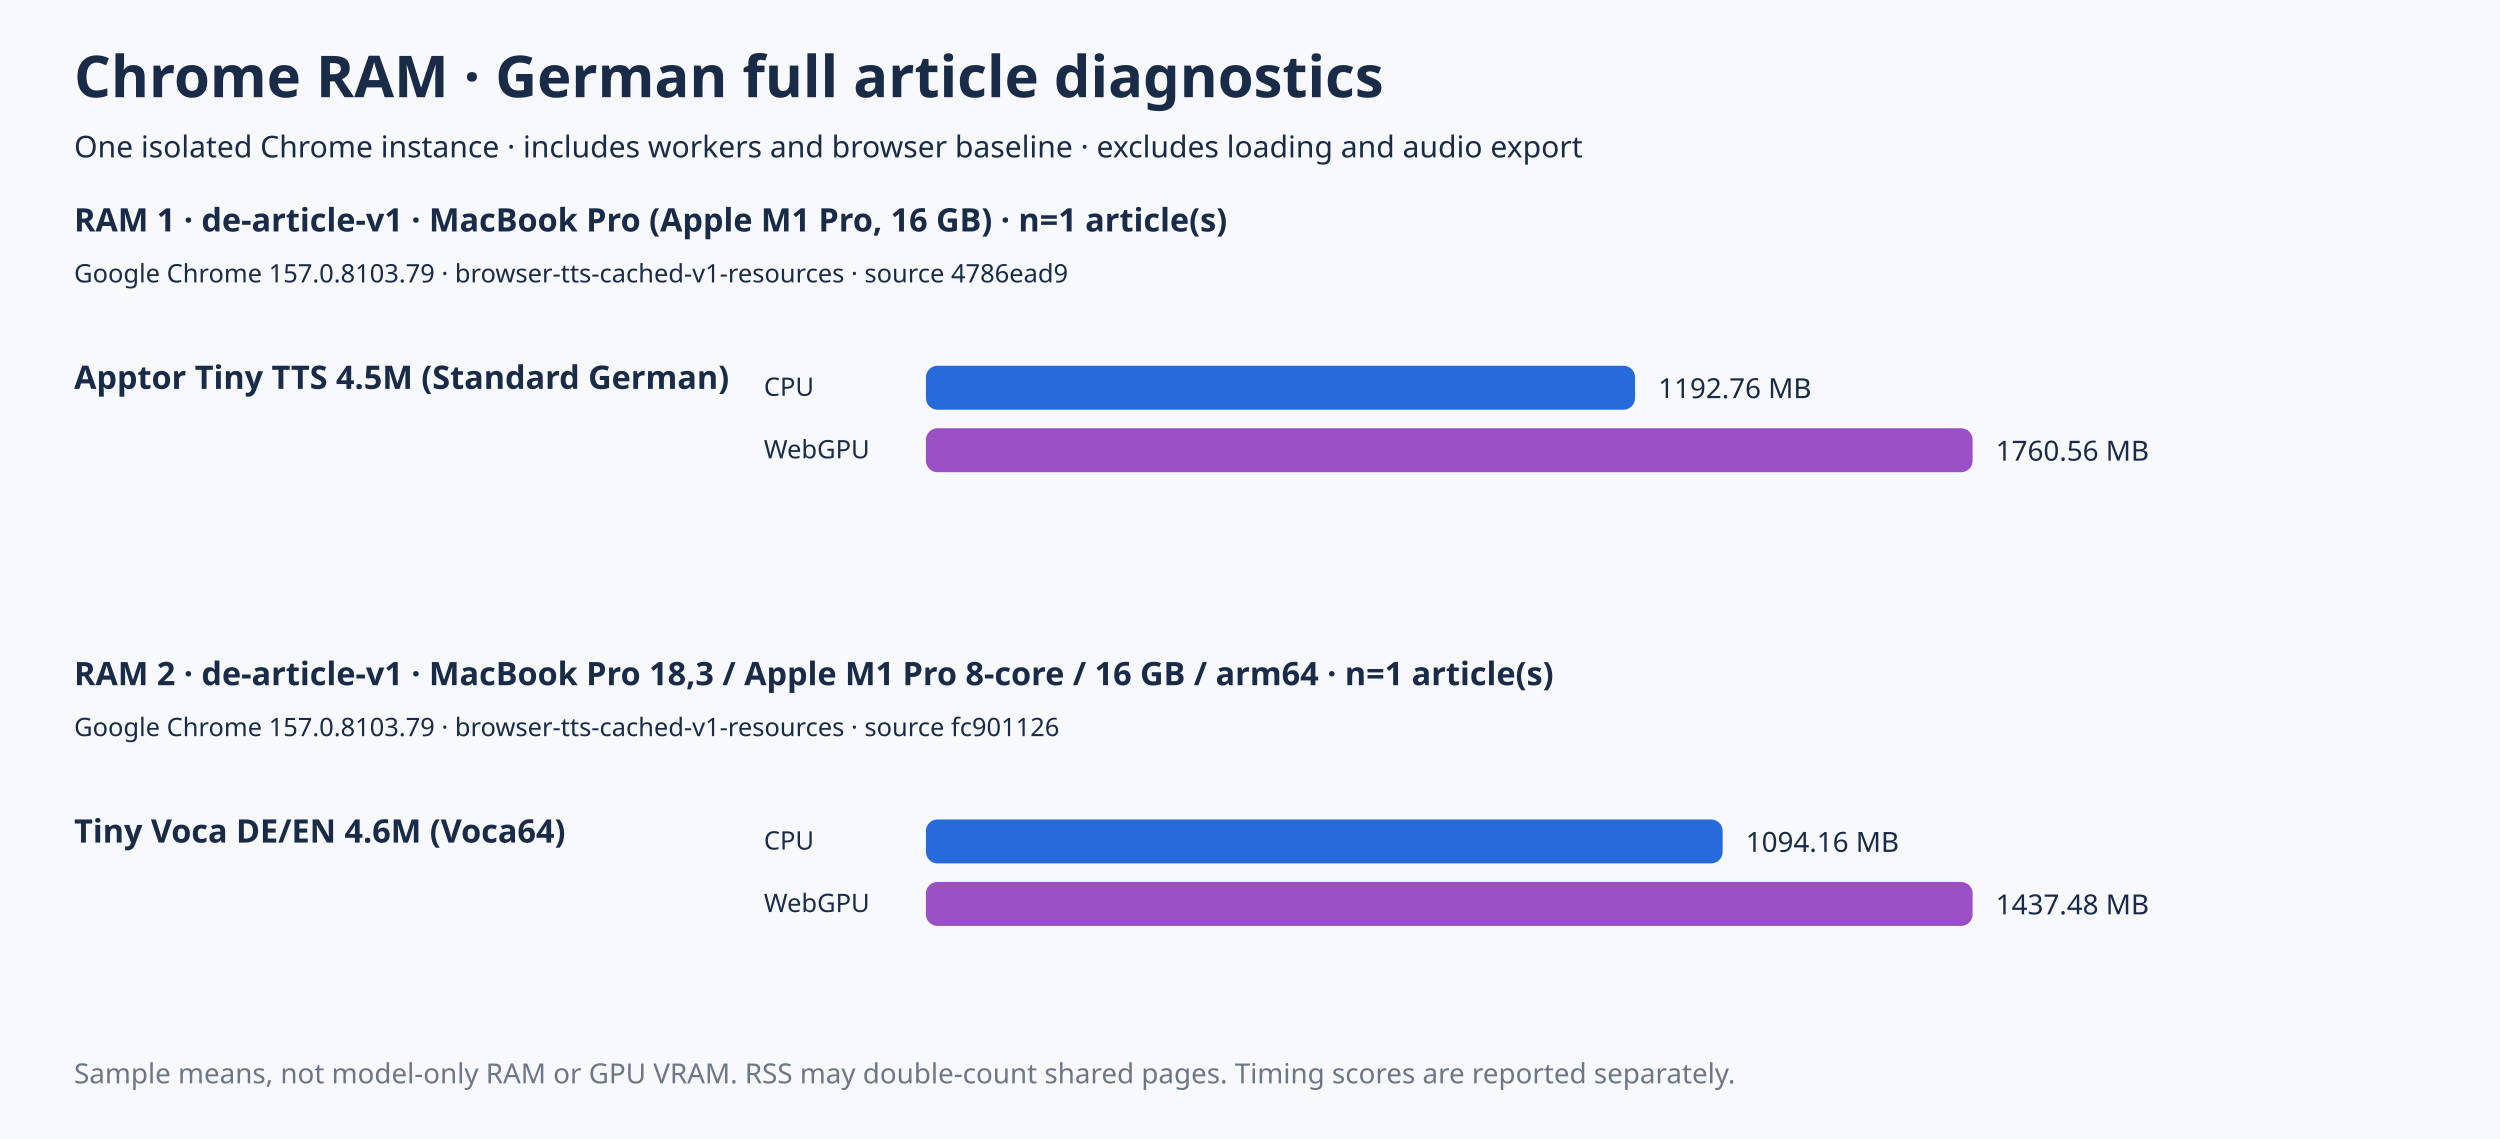
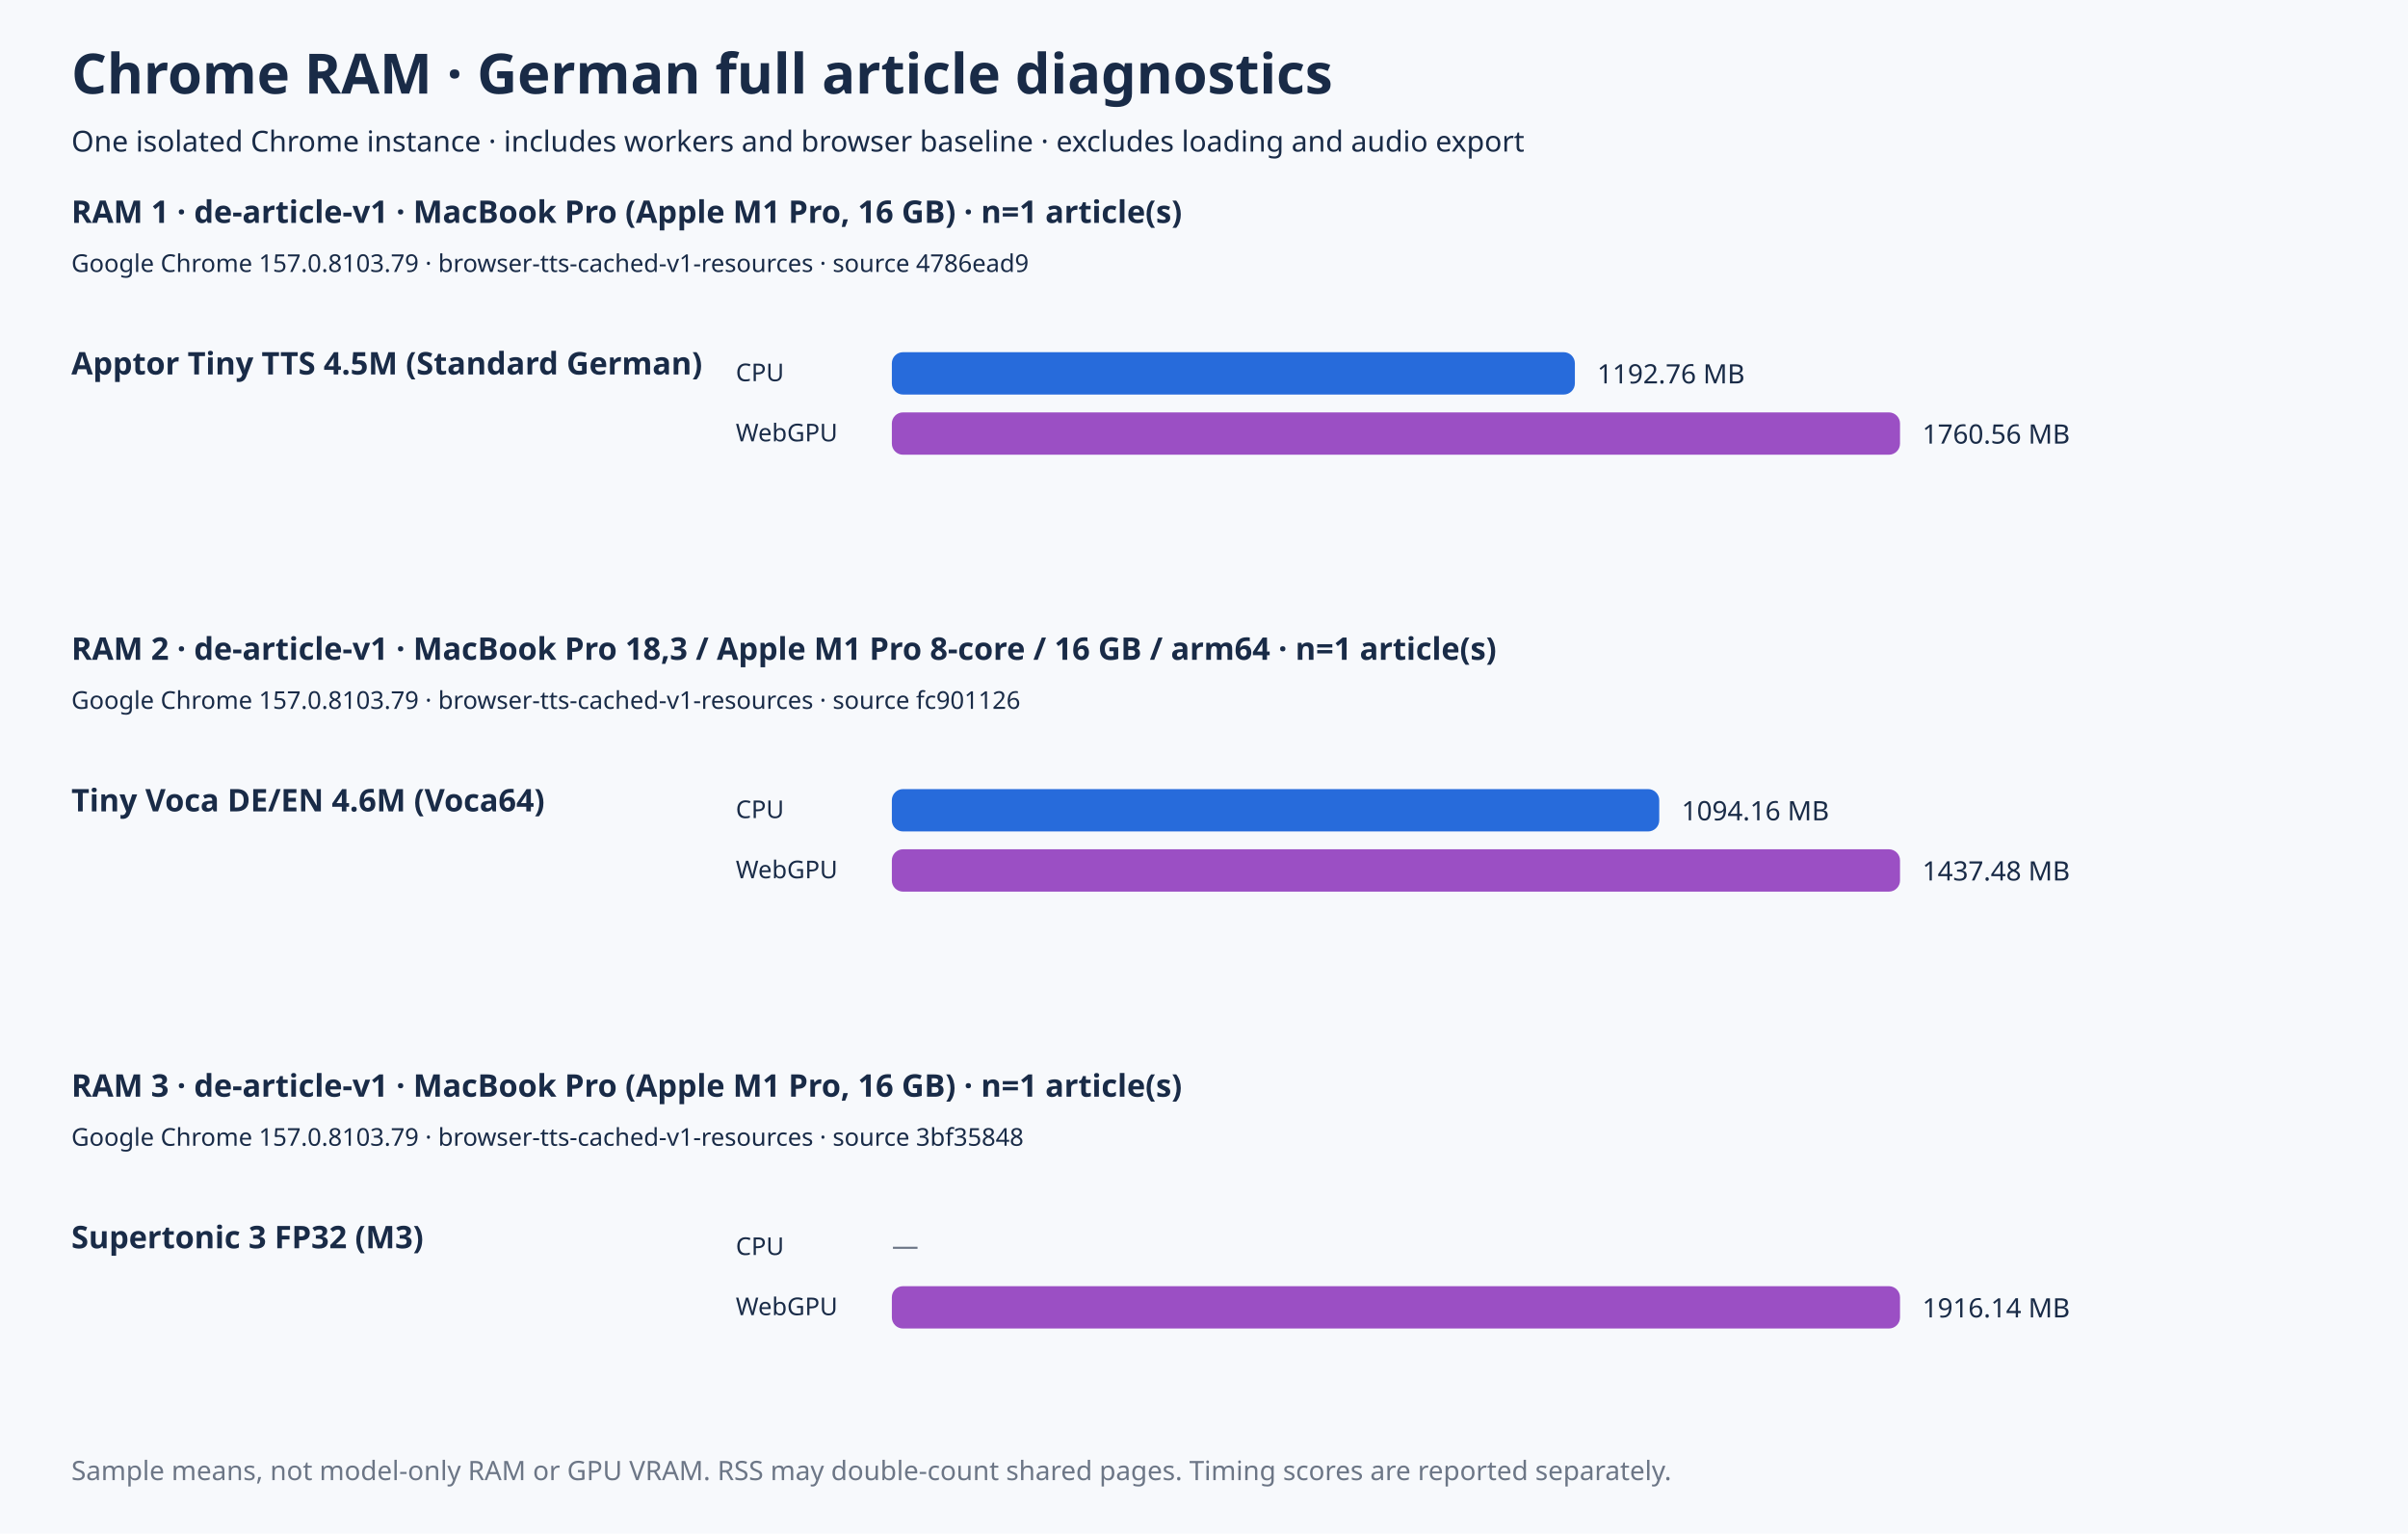
- <svg xmlns="http://www.w3.org/2000/svg" width="1080" height="492" viewBox="0 0 1080 492" role="img" aria-labelledby="title desc">
+ <svg xmlns="http://www.w3.org/2000/svg" width="1080" height="688" viewBox="0 0 1080 688" role="img" aria-labelledby="title desc">
  <rect width="100%" height="100%" fill="#f7f9fc" />
  <g font-family="system-ui,sans-serif" fill="#192b47">
    <text x="32" y="42" font-size="25" font-weight="700">Chrome RAM · German full article diagnostics</text>
    <text x="32" y="68" font-size="13">One isolated Chrome instance · includes workers and browser baseline · excludes loading and audio export</text>
    <text x="32" y="100" font-size="14" font-weight="700">RAM 1 · de-article-v1 · MacBook Pro (Apple M1 Pro, 16 GB) · n=1 article(s)</text>
    <text x="32" y="122" font-size="11">Google Chrome 157.0.8103.79 · browser-tts-cached-v1-resources · source 4786ead9</text>
    <text x="32" y="168" font-size="14" font-weight="600">Apptor Tiny TTS 4.5M (Standard German)</text>
    <text x="330" y="171" font-size="11">CPU</text>
    <rect x="400" y="158" width="306.34" height="19" rx="5" fill="#276bdb" />
    <text x="716.34" y="172" font-size="12">1192.76 MB</text>
    <text x="330" y="198" font-size="11">WebGPU</text>
    <rect x="400" y="185" width="452.17" height="19" rx="5" fill="#9b4fc4" />
    <text x="862.17" y="199" font-size="12">1760.56 MB</text>
    <text x="32" y="296" font-size="14" font-weight="700">RAM 2 · de-article-v1 · MacBook Pro 18,3 / Apple M1 Pro 8-core / 16 GB / arm64 · n=1 article(s)</text>
    <text x="32" y="318" font-size="11">Google Chrome 157.0.8103.79 · browser-tts-cached-v1-resources · source fc901126</text>
    <text x="32" y="364" font-size="14" font-weight="600">Tiny Voca DE/EN 4.6M (Voca64)</text>
    <text x="330" y="367" font-size="11">CPU</text>
    <rect x="400" y="354" width="344.18" height="19" rx="5" fill="#276bdb" />
    <text x="754.18" y="368" font-size="12">1094.16 MB</text>
    <text x="330" y="394" font-size="11">WebGPU</text>
    <rect x="400" y="381" width="452.17" height="19" rx="5" fill="#9b4fc4" />
    <text x="862.17" y="395" font-size="12">1437.48 MB</text>
-     <text x="32" y="468" font-size="12" fill="#6c7686">Sample means, not model-only RAM or GPU VRAM. RSS may double-count shared pages. Timing scores are reported separately.</text>
+     <text x="32" y="492" font-size="14" font-weight="700">RAM 3 · de-article-v1 · MacBook Pro (Apple M1 Pro, 16 GB) · n=1 article(s)</text>
+     <text x="32" y="514" font-size="11">Google Chrome 157.0.8103.79 · browser-tts-cached-v1-resources · source 3bf35848</text>
+     <text x="32" y="560" font-size="14" font-weight="600">Supertonic 3 FP32 (M3)</text>
+     <text x="330" y="563" font-size="11">CPU</text>
+     <text x="400" y="563" font-size="12" fill="#6c7686">—</text>
+     <text x="330" y="590" font-size="11">WebGPU</text>
+     <rect x="400" y="577" width="452.17" height="19" rx="5" fill="#9b4fc4" />
+     <text x="862.17" y="591" font-size="12">1916.14 MB</text>
+     <text x="32" y="664" font-size="12" fill="#6c7686">Sample means, not model-only RAM or GPU VRAM. RSS may double-count shared pages. Timing scores are reported separately.</text>
  </g>
</svg>
